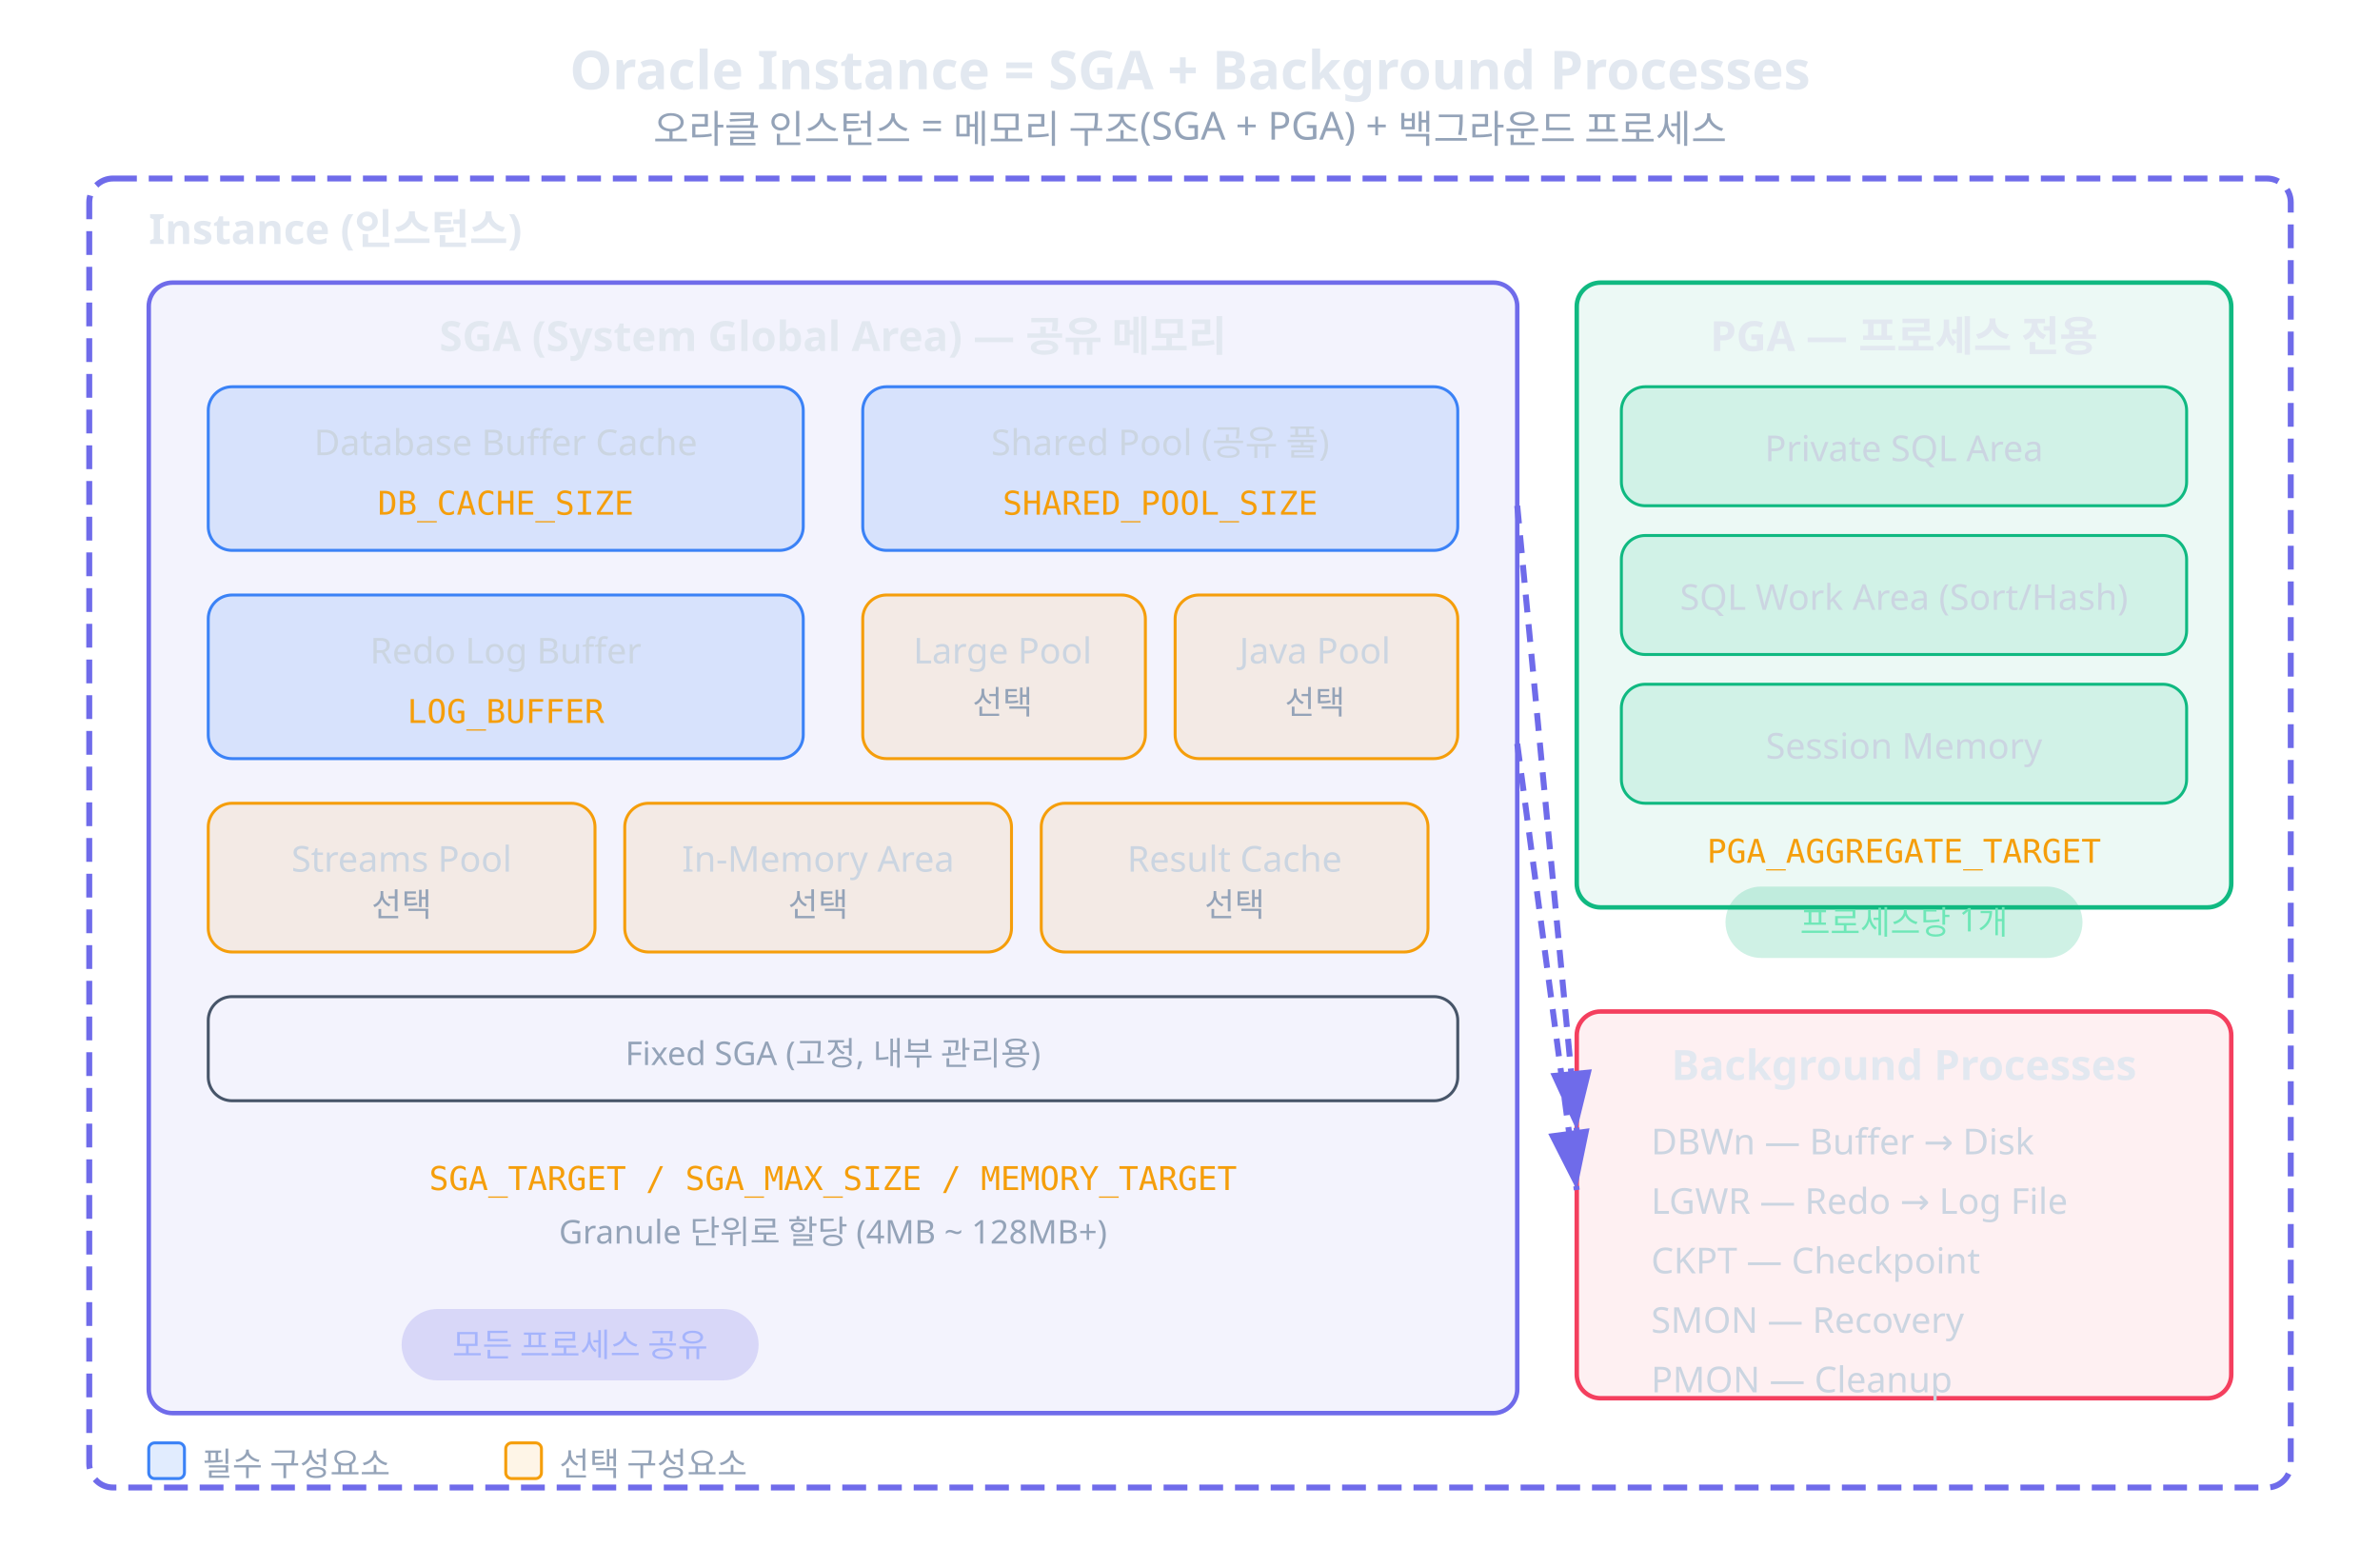
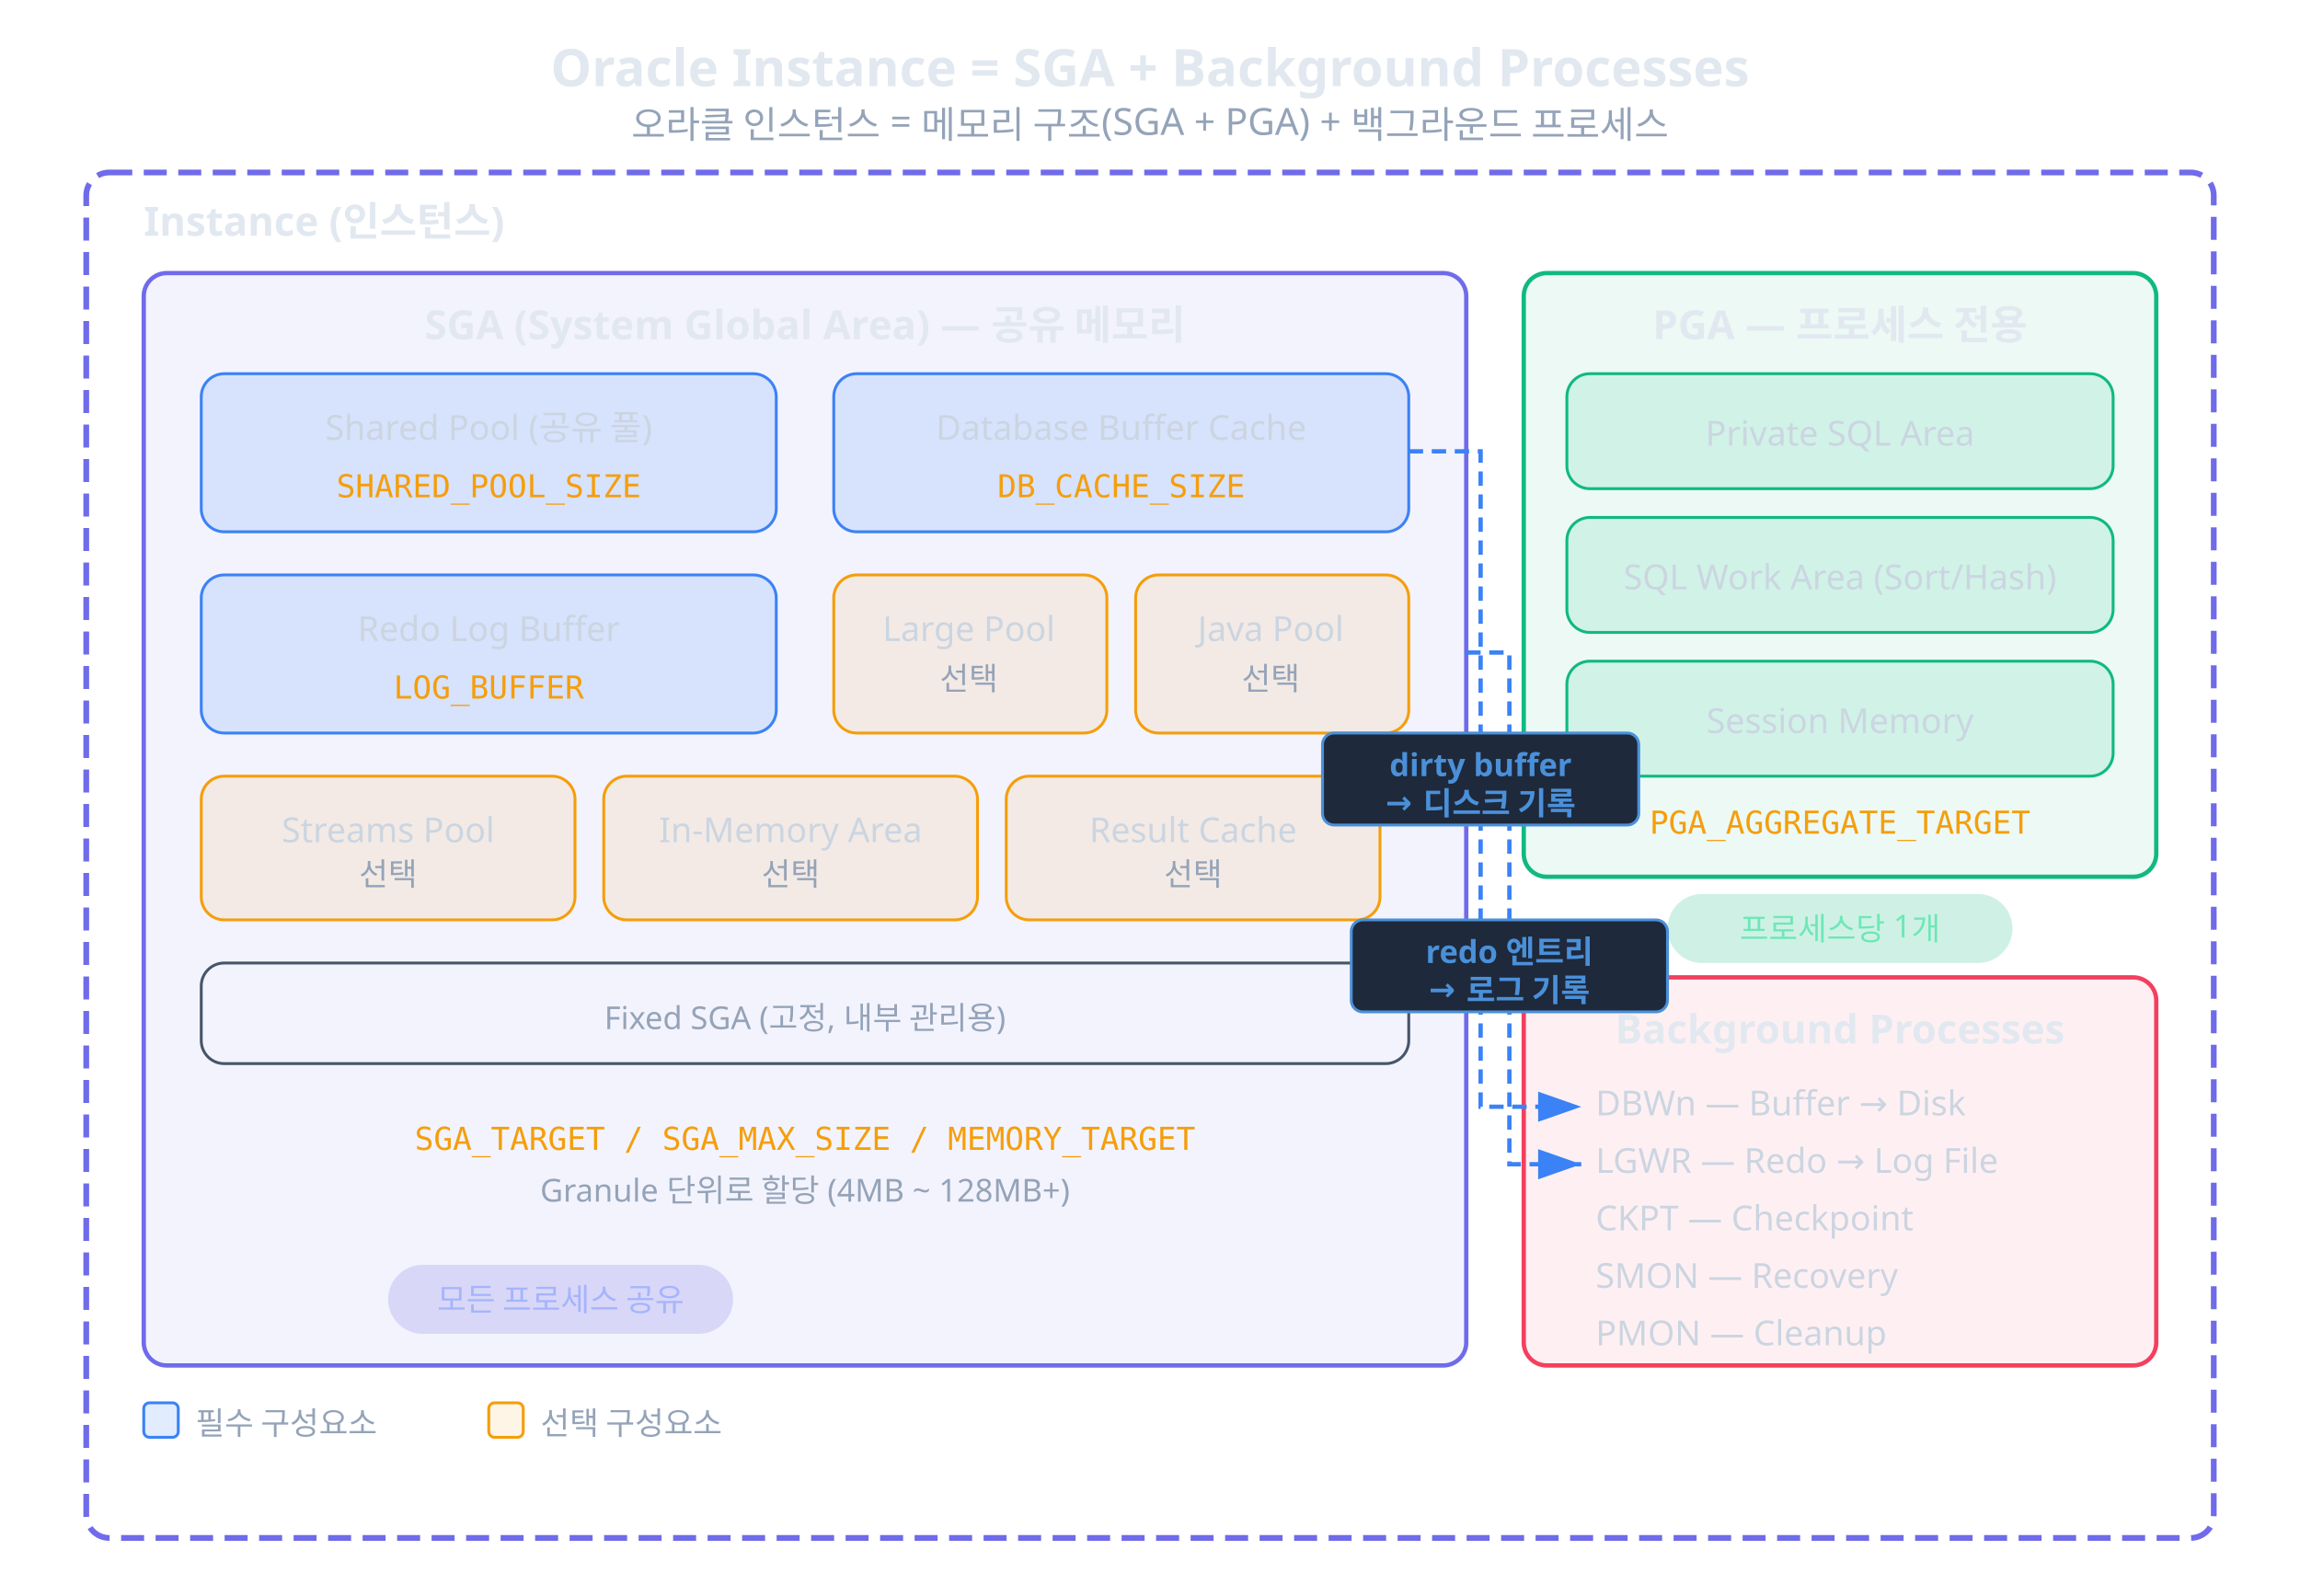
- <svg xmlns="http://www.w3.org/2000/svg" viewBox="0 0 800 520">
+ <svg xmlns="http://www.w3.org/2000/svg" viewBox="0 0 800 555">
  <style>
    text { font-family: 'Pretendard', 'Segoe UI', sans-serif; fill: #E2E8F0; }
    .title { font-size: 18px; font-weight: 700; }
    .subtitle { font-size: 13px; fill: #94A3B8; }
    .label { font-size: 14px; font-weight: 600; }
    .sublabel { font-size: 12px; fill: #CBD5E1; }
    .code { font-family: 'Consolas', monospace; font-size: 11px; fill: #F59E0B; }
    .small { font-size: 11px; fill: #94A3B8; }
    .box { rx: 8; ry: 8; }
    .arrow-line { stroke: #6F6BEA; stroke-width: 2; fill: none; }
    .dashed { stroke-dasharray: 6,4; }
+     .arrow-label { font-size: 13px; font-weight: 700; fill: #4A90D9; }
+     .arrow-label-bg { fill: #1E293B; stroke: #4A90D9; stroke-width: 1; rx: 4; ry: 4; }
  </style>
  <defs>
    <marker id="ah" markerWidth="10" markerHeight="7" refX="10" refY="3.5" orient="auto">
      <polygon points="0 0, 10 3.5, 0 7" fill="#6F6BEA" />
    </marker>
    <marker id="ah-blue" markerWidth="10" markerHeight="7" refX="10" refY="3.5" orient="auto">
      <polygon points="0 0, 10 3.5, 0 7" fill="#3B82F6" />
    </marker>
  </defs>
  <text x="400" y="30" text-anchor="middle" class="title">Oracle Instance = SGA + Background Processes</text>
  <text x="400" y="48" text-anchor="middle" class="subtitle">오라클 인스턴스 = 메모리 구조(SGA + PGA) + 백그라운드 프로세스</text>
-   <rect x="30" y="60" width="740" height="440" class="box" fill="none" stroke="#6F6BEA" stroke-width="2" stroke-dasharray="8,4" />
+   <rect x="30" y="60" width="740" height="475" class="box" fill="none" stroke="#6F6BEA" stroke-width="2" stroke-dasharray="8,4" />
  <text x="50" y="82" class="label" fill="#6F6BEA">Instance (인스턴스)</text>
  <rect x="50" y="95" width="460" height="380" class="box" fill="rgba(111,107,234,0.08)" stroke="#6F6BEA" stroke-width="1.5" />
  <text x="280" y="118" text-anchor="middle" class="label" fill="#6F6BEA">SGA (System Global Area) — 공유 메모리</text>
  <rect x="70" y="130" width="200" height="55" class="box" fill="rgba(59,130,246,0.15)" stroke="#3B82F6" stroke-width="1" />
-   <text x="170" y="153" text-anchor="middle" class="sublabel">Database Buffer Cache</text>
-   <text x="170" y="173" text-anchor="middle" class="code">DB_CACHE_SIZE</text>
+   <text x="170" y="153" text-anchor="middle" class="sublabel">Shared Pool (공유 풀)</text>
+   <text x="170" y="173" text-anchor="middle" class="code">SHARED_POOL_SIZE</text>
  <rect x="290" y="130" width="200" height="55" class="box" fill="rgba(59,130,246,0.15)" stroke="#3B82F6" stroke-width="1" />
-   <text x="390" y="153" text-anchor="middle" class="sublabel">Shared Pool (공유 풀)</text>
-   <text x="390" y="173" text-anchor="middle" class="code">SHARED_POOL_SIZE</text>
+   <text x="390" y="153" text-anchor="middle" class="sublabel">Database Buffer Cache</text>
+   <text x="390" y="173" text-anchor="middle" class="code">DB_CACHE_SIZE</text>
  <rect x="70" y="200" width="200" height="55" class="box" fill="rgba(59,130,246,0.15)" stroke="#3B82F6" stroke-width="1" />
  <text x="170" y="223" text-anchor="middle" class="sublabel">Redo Log Buffer</text>
  <text x="170" y="243" text-anchor="middle" class="code">LOG_BUFFER</text>
  <rect x="290" y="200" width="95" height="55" class="box" fill="rgba(245,158,11,0.1)" stroke="#F59E0B" stroke-width="1" />
  <text x="337" y="223" text-anchor="middle" class="sublabel">Large Pool</text>
  <text x="337" y="240" text-anchor="middle" class="small">선택</text>
  <rect x="395" y="200" width="95" height="55" class="box" fill="rgba(245,158,11,0.1)" stroke="#F59E0B" stroke-width="1" />
  <text x="442" y="223" text-anchor="middle" class="sublabel">Java Pool</text>
  <text x="442" y="240" text-anchor="middle" class="small">선택</text>
  <rect x="70" y="270" width="130" height="50" class="box" fill="rgba(245,158,11,0.1)" stroke="#F59E0B" stroke-width="1" />
  <text x="135" y="293" text-anchor="middle" class="sublabel">Streams Pool</text>
  <text x="135" y="308" text-anchor="middle" class="small">선택</text>
  <rect x="210" y="270" width="130" height="50" class="box" fill="rgba(245,158,11,0.1)" stroke="#F59E0B" stroke-width="1" />
  <text x="275" y="293" text-anchor="middle" class="sublabel">In-Memory Area</text>
  <text x="275" y="308" text-anchor="middle" class="small">선택</text>
  <rect x="350" y="270" width="130" height="50" class="box" fill="rgba(245,158,11,0.1)" stroke="#F59E0B" stroke-width="1" />
  <text x="415" y="293" text-anchor="middle" class="sublabel">Result Cache</text>
  <text x="415" y="308" text-anchor="middle" class="small">선택</text>
  <rect x="70" y="335" width="420" height="35" class="box" fill="rgba(255,255,255,0.03)" stroke="#475569" stroke-width="1" />
  <text x="280" y="358" text-anchor="middle" class="small">Fixed SGA (고정, 내부 관리용)</text>
  <text x="280" y="400" text-anchor="middle" class="code">SGA_TARGET / SGA_MAX_SIZE / MEMORY_TARGET</text>
  <text x="280" y="418" text-anchor="middle" class="small">Granule 단위로 할당 (4MB ~ 128MB+)</text>
  <rect x="135" y="440" width="120" height="24" rx="12" fill="rgba(111,107,234,0.2)" stroke="none" />
  <text x="195" y="456" text-anchor="middle" style="font-size:11px; fill:#A5B4FC;">모든 프로세스 공유</text>
  <rect x="530" y="95" width="220" height="210" class="box" fill="rgba(16,185,129,0.08)" stroke="#10B981" stroke-width="1.5" />
  <text x="640" y="118" text-anchor="middle" class="label" fill="#10B981">PGA — 프로세스 전용</text>
  <rect x="545" y="130" width="190" height="40" class="box" fill="rgba(16,185,129,0.12)" stroke="#10B981" stroke-width="1" />
  <text x="640" y="155" text-anchor="middle" class="sublabel">Private SQL Area</text>
  <rect x="545" y="180" width="190" height="40" class="box" fill="rgba(16,185,129,0.12)" stroke="#10B981" stroke-width="1" />
  <text x="640" y="205" text-anchor="middle" class="sublabel">SQL Work Area (Sort/Hash)</text>
  <rect x="545" y="230" width="190" height="40" class="box" fill="rgba(16,185,129,0.12)" stroke="#10B981" stroke-width="1" />
  <text x="640" y="255" text-anchor="middle" class="sublabel">Session Memory</text>
  <text x="640" y="290" text-anchor="middle" class="code">PGA_AGGREGATE_TARGET</text>
-   <rect x="580" y="298" width="120" height="24" rx="12" fill="rgba(16,185,129,0.2)" stroke="none" />
-   <text x="640" y="314" text-anchor="middle" style="font-size:11px; fill:#6EE7B7;">프로세스당 1개</text>
-   <rect x="530" y="340" width="220" height="130" class="box" fill="rgba(244,63,94,0.08)" stroke="#F43F5E" stroke-width="1.5" />
+   <rect x="580" y="311" width="120" height="24" rx="12" fill="rgba(16,185,129,0.2)" stroke="none" />
+   <text x="640" y="327" text-anchor="middle" style="font-size:11px; fill:#6EE7B7;">프로세스당 1개</text>
+   <rect x="530" y="340" width="220" height="135" class="box" fill="rgba(244,63,94,0.08)" stroke="#F43F5E" stroke-width="1.5" />
  <text x="640" y="363" text-anchor="middle" class="label" fill="#F43F5E">Background Processes</text>
  <text x="555" y="388" class="sublabel">DBWn  — Buffer → Disk</text>
  <text x="555" y="408" class="sublabel">LGWR — Redo → Log File</text>
  <text x="555" y="428" class="sublabel">CKPT — Checkpoint</text>
  <text x="555" y="448" class="sublabel">SMON — Recovery</text>
  <text x="555" y="468" class="sublabel">PMON — Cleanup</text>
-   <line x1="510" y1="250" x2="530" y2="400" class="arrow-line dashed" marker-end="url(#ah)" />
-   <line x1="510" y1="170" x2="530" y2="380" class="arrow-line dashed" marker-end="url(#ah)" />
-   <rect x="50" y="485" width="12" height="12" rx="2" fill="rgba(59,130,246,0.15)" stroke="#3B82F6" stroke-width="1" />
-   <text x="68" y="496" class="small">필수 구성요소</text>
-   <rect x="170" y="485" width="12" height="12" rx="2" fill="rgba(245,158,11,0.1)" stroke="#F59E0B" stroke-width="1" />
-   <text x="188" y="496" class="small">선택 구성요소</text>
+   <path d="M490,157 H515 V385 H550" fill="none" stroke="#3B82F6" stroke-width="1.5" stroke-dasharray="5,3" marker-end="url(#ah-blue)" />
+   <path d="M510,227 H525 V405 H550" fill="none" stroke="#3B82F6" stroke-width="1.5" stroke-dasharray="5,3" marker-end="url(#ah-blue)" />
+   <rect x="50" y="488" width="12" height="12" rx="2" fill="rgba(59,130,246,0.15)" stroke="#3B82F6" stroke-width="1" />
+   <text x="68" y="499" class="small">필수 구성요소</text>
+   <rect x="170" y="488" width="12" height="12" rx="2" fill="rgba(245,158,11,0.1)" stroke="#F59E0B" stroke-width="1" />
+   <text x="188" y="499" class="small">선택 구성요소</text>
+   <rect x="460" y="255" width="110" height="32" class="arrow-label-bg" />
+   <text x="515" y="270" text-anchor="middle" class="arrow-label" style="font-size:11px;">dirty buffer</text>
+   <text x="515" y="283" text-anchor="middle" class="arrow-label" style="font-size:11px;">→ 디스크 기록</text>
+   <rect x="470" y="320" width="110" height="32" class="arrow-label-bg" />
+   <text x="525" y="335" text-anchor="middle" class="arrow-label" style="font-size:11px;">redo 엔트리</text>
+   <text x="525" y="348" text-anchor="middle" class="arrow-label" style="font-size:11px;">→ 로그 기록</text>
</svg>
